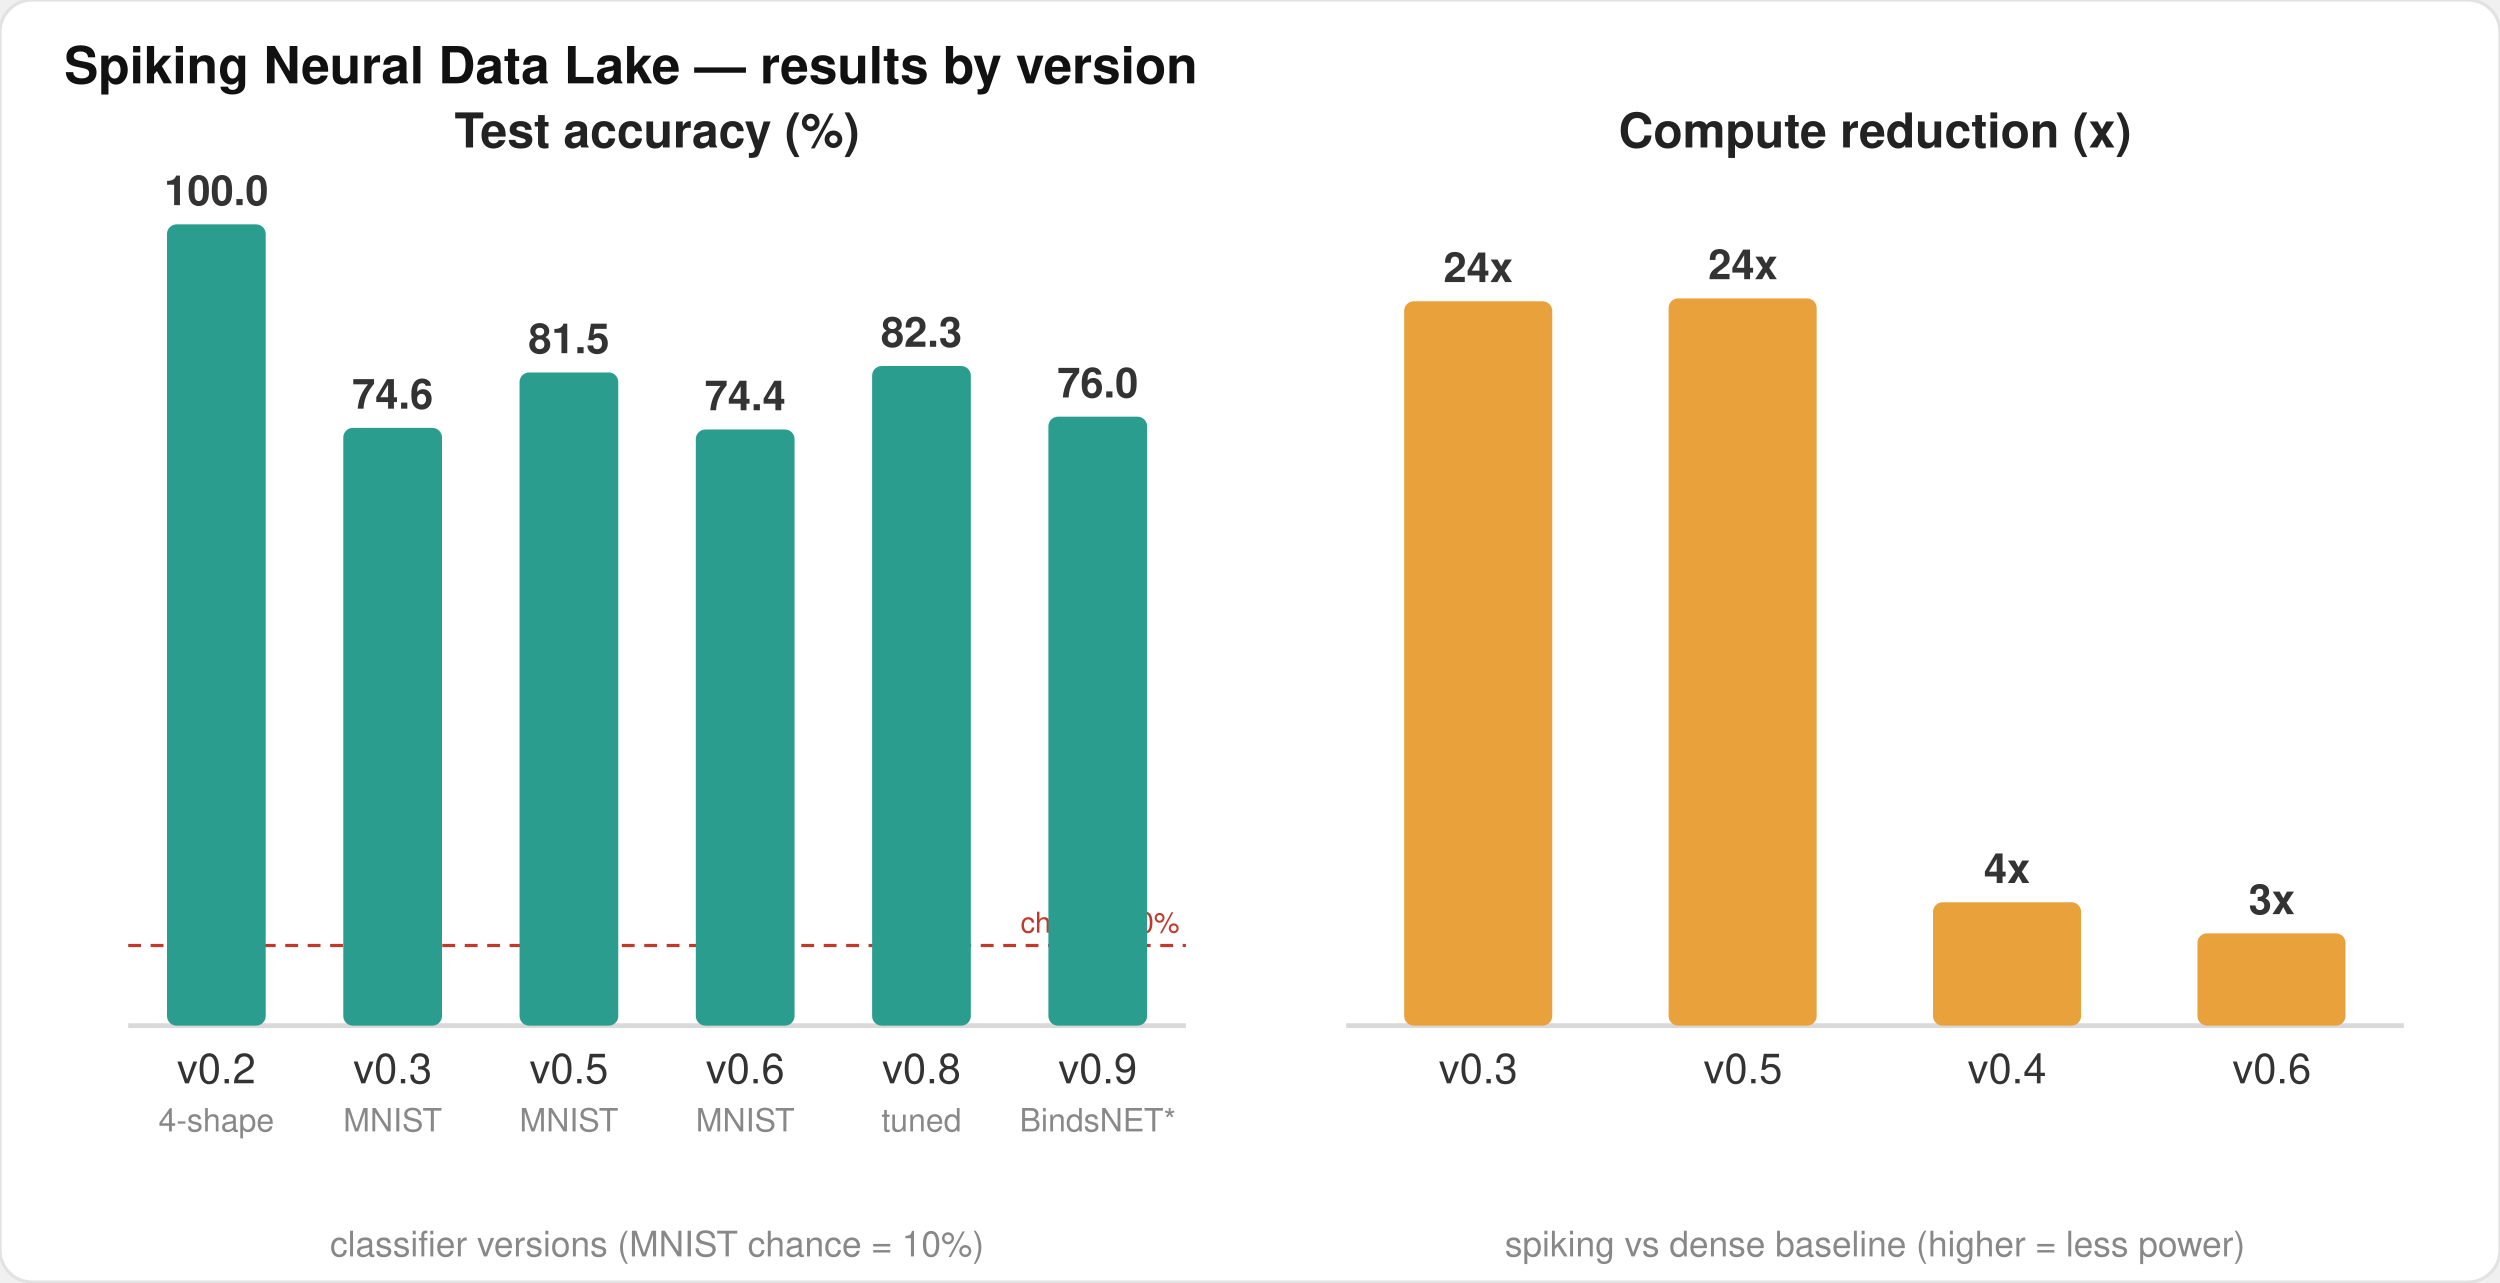
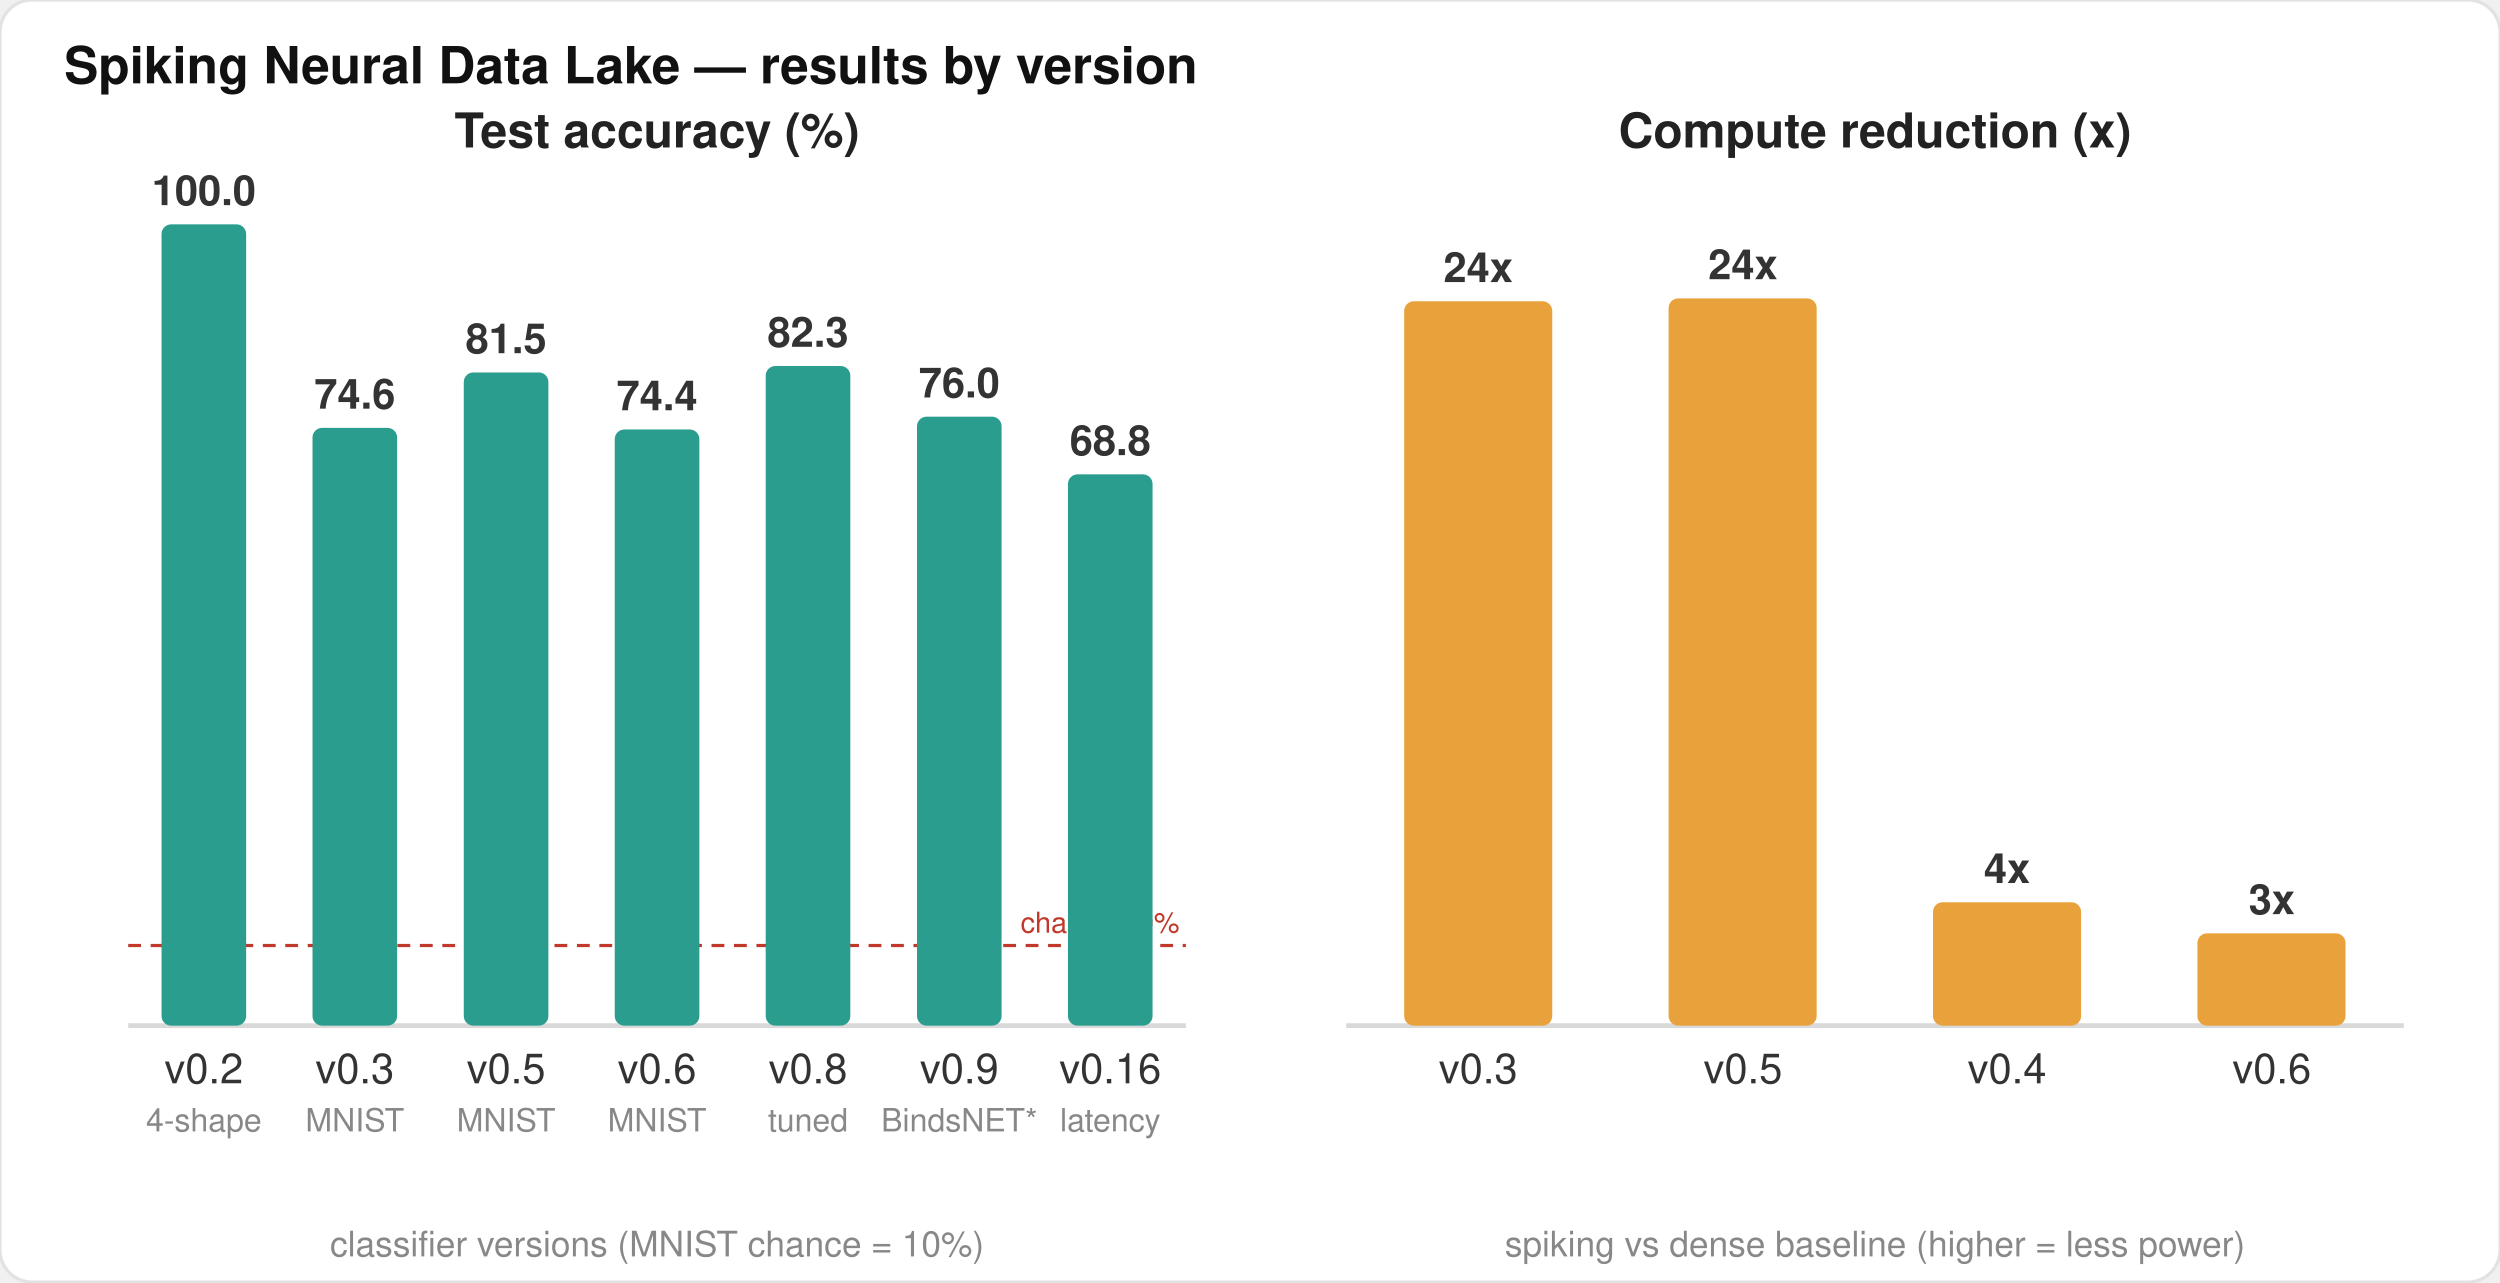
<svg xmlns="http://www.w3.org/2000/svg" viewBox="0 0 780 400" font-family="Segoe UI, Helvetica, Arial, sans-serif">
  <rect x="0" y="0" width="780" height="400" rx="10" fill="#ffffff" stroke="#e2e2e2" />
  <text x="20" y="26" font-size="16" font-weight="bold" fill="#111">Spiking Neural Data Lake — results by version</text>
  <text x="205.0" y="46" font-size="15" font-weight="bold" text-anchor="middle" fill="#222">Test accuracy (%)</text>
  <text x="205.0" y="392" font-size="11" text-anchor="middle" fill="#888">classifier versions  (MNIST chance = 10%)</text>
  <line x1="40" y1="320" x2="370" y2="320" stroke="#d9d9d9" stroke-width="1.5" />
  <line x1="40" y1="295.0" x2="370" y2="295.0" stroke="#c0392b" stroke-width="1" stroke-dasharray="4 3" />
  <text x="368" y="291.0" font-size="9" text-anchor="end" fill="#c0392b">chance 10%</text>
-   <rect x="52.1" y="70.0" width="30.8" height="250.0" rx="3" fill="#2a9d8f" />
-   <text x="67.5" y="64.0" font-size="13" font-weight="bold" text-anchor="middle" fill="#333333">100.0</text>
-   <text x="67.5" y="338.0" font-size="13" text-anchor="middle" fill="#333333">v0.2</text>
-   <text x="67.5" y="353.0" font-size="10" text-anchor="middle" fill="#888">4-shape</text>
-   <rect x="107.1" y="133.5" width="30.8" height="186.5" rx="3" fill="#2a9d8f" />
-   <text x="122.5" y="127.5" font-size="13" font-weight="bold" text-anchor="middle" fill="#333333">74.6</text>
-   <text x="122.5" y="338.0" font-size="13" text-anchor="middle" fill="#333333">v0.3</text>
-   <text x="122.5" y="353.0" font-size="10" text-anchor="middle" fill="#888">MNIST</text>
-   <rect x="162.1" y="116.2" width="30.8" height="203.8" rx="3" fill="#2a9d8f" />
-   <text x="177.5" y="110.2" font-size="13" font-weight="bold" text-anchor="middle" fill="#333333">81.5</text>
-   <text x="177.5" y="338.0" font-size="13" text-anchor="middle" fill="#333333">v0.5</text>
-   <text x="177.5" y="353.0" font-size="10" text-anchor="middle" fill="#888">MNIST</text>
-   <rect x="217.1" y="134.0" width="30.8" height="186.0" rx="3" fill="#2a9d8f" />
-   <text x="232.5" y="128.0" font-size="13" font-weight="bold" text-anchor="middle" fill="#333333">74.4</text>
-   <text x="232.5" y="338.0" font-size="13" text-anchor="middle" fill="#333333">v0.6</text>
-   <text x="232.5" y="353.0" font-size="10" text-anchor="middle" fill="#888">MNIST</text>
-   <rect x="272.1" y="114.2" width="30.8" height="205.8" rx="3" fill="#2a9d8f" />
-   <text x="287.5" y="108.2" font-size="13" font-weight="bold" text-anchor="middle" fill="#333333">82.3</text>
-   <text x="287.5" y="338.0" font-size="13" text-anchor="middle" fill="#333333">v0.8</text>
-   <text x="287.5" y="353.0" font-size="10" text-anchor="middle" fill="#888">tuned</text>
-   <rect x="327.1" y="130.0" width="30.8" height="190.0" rx="3" fill="#2a9d8f" />
-   <text x="342.5" y="124.0" font-size="13" font-weight="bold" text-anchor="middle" fill="#333333">76.0</text>
-   <text x="342.5" y="338.0" font-size="13" text-anchor="middle" fill="#333333">v0.9</text>
-   <text x="342.5" y="353.0" font-size="10" text-anchor="middle" fill="#888">BindsNET*</text>
+   <rect x="50.4" y="70.0" width="26.4" height="250.0" rx="3" fill="#2a9d8f" />
+   <text x="63.6" y="64.0" font-size="13" font-weight="bold" text-anchor="middle" fill="#333333">100.0</text>
+   <text x="63.6" y="338.0" font-size="13" text-anchor="middle" fill="#333333">v0.2</text>
+   <text x="63.6" y="353.0" font-size="10" text-anchor="middle" fill="#888">4-shape</text>
+   <rect x="97.5" y="133.5" width="26.4" height="186.5" rx="3" fill="#2a9d8f" />
+   <text x="110.7" y="127.5" font-size="13" font-weight="bold" text-anchor="middle" fill="#333333">74.6</text>
+   <text x="110.7" y="338.0" font-size="13" text-anchor="middle" fill="#333333">v0.3</text>
+   <text x="110.7" y="353.0" font-size="10" text-anchor="middle" fill="#888">MNIST</text>
+   <rect x="144.7" y="116.2" width="26.4" height="203.8" rx="3" fill="#2a9d8f" />
+   <text x="157.9" y="110.2" font-size="13" font-weight="bold" text-anchor="middle" fill="#333333">81.5</text>
+   <text x="157.9" y="338.0" font-size="13" text-anchor="middle" fill="#333333">v0.5</text>
+   <text x="157.9" y="353.0" font-size="10" text-anchor="middle" fill="#888">MNIST</text>
+   <rect x="191.8" y="134.0" width="26.4" height="186.0" rx="3" fill="#2a9d8f" />
+   <text x="205.0" y="128.0" font-size="13" font-weight="bold" text-anchor="middle" fill="#333333">74.4</text>
+   <text x="205.0" y="338.0" font-size="13" text-anchor="middle" fill="#333333">v0.6</text>
+   <text x="205.0" y="353.0" font-size="10" text-anchor="middle" fill="#888">MNIST</text>
+   <rect x="238.9" y="114.2" width="26.4" height="205.8" rx="3" fill="#2a9d8f" />
+   <text x="252.1" y="108.2" font-size="13" font-weight="bold" text-anchor="middle" fill="#333333">82.3</text>
+   <text x="252.1" y="338.0" font-size="13" text-anchor="middle" fill="#333333">v0.8</text>
+   <text x="252.1" y="353.0" font-size="10" text-anchor="middle" fill="#888">tuned</text>
+   <rect x="286.1" y="130.0" width="26.4" height="190.0" rx="3" fill="#2a9d8f" />
+   <text x="299.3" y="124.0" font-size="13" font-weight="bold" text-anchor="middle" fill="#333333">76.0</text>
+   <text x="299.3" y="338.0" font-size="13" text-anchor="middle" fill="#333333">v0.9</text>
+   <text x="299.3" y="353.0" font-size="10" text-anchor="middle" fill="#888">BindsNET*</text>
+   <rect x="333.2" y="148.0" width="26.4" height="172.0" rx="3" fill="#2a9d8f" />
+   <text x="346.4" y="142.0" font-size="13" font-weight="bold" text-anchor="middle" fill="#333333">68.8</text>
+   <text x="346.4" y="338.0" font-size="13" text-anchor="middle" fill="#333333">v0.16</text>
+   <text x="346.4" y="353.0" font-size="10" text-anchor="middle" fill="#888">latency</text>
  <text x="585.0" y="46" font-size="15" font-weight="bold" text-anchor="middle" fill="#222">Compute reduction (x)</text>
  <text x="585.0" y="392" font-size="11" text-anchor="middle" fill="#888">spiking vs dense baseline  (higher = less power)</text>
  <line x1="420" y1="320" x2="750" y2="320" stroke="#d9d9d9" stroke-width="1.5" />
  <rect x="438.1" y="94.0" width="46.2" height="226.0" rx="3" fill="#e9a23b" />
  <text x="461.2" y="88.0" font-size="13" font-weight="bold" text-anchor="middle" fill="#333333">24x</text>
  <text x="461.2" y="338.0" font-size="13" text-anchor="middle" fill="#333333">v0.3</text>
  <rect x="520.6" y="93.1" width="46.2" height="226.9" rx="3" fill="#e9a23b" />
  <text x="543.8" y="87.1" font-size="13" font-weight="bold" text-anchor="middle" fill="#333333">24x</text>
  <text x="543.8" y="338.0" font-size="13" text-anchor="middle" fill="#333333">v0.5</text>
  <rect x="603.1" y="281.5" width="46.2" height="38.5" rx="3" fill="#e9a23b" />
  <text x="626.2" y="275.5" font-size="13" font-weight="bold" text-anchor="middle" fill="#333333">4x</text>
  <text x="626.2" y="338.0" font-size="13" text-anchor="middle" fill="#333333">v0.4</text>
  <rect x="685.6" y="291.2" width="46.2" height="28.8" rx="3" fill="#e9a23b" />
  <text x="708.8" y="285.2" font-size="13" font-weight="bold" text-anchor="middle" fill="#333333">3x</text>
  <text x="708.8" y="338.0" font-size="13" text-anchor="middle" fill="#333333">v0.6</text>
</svg>
